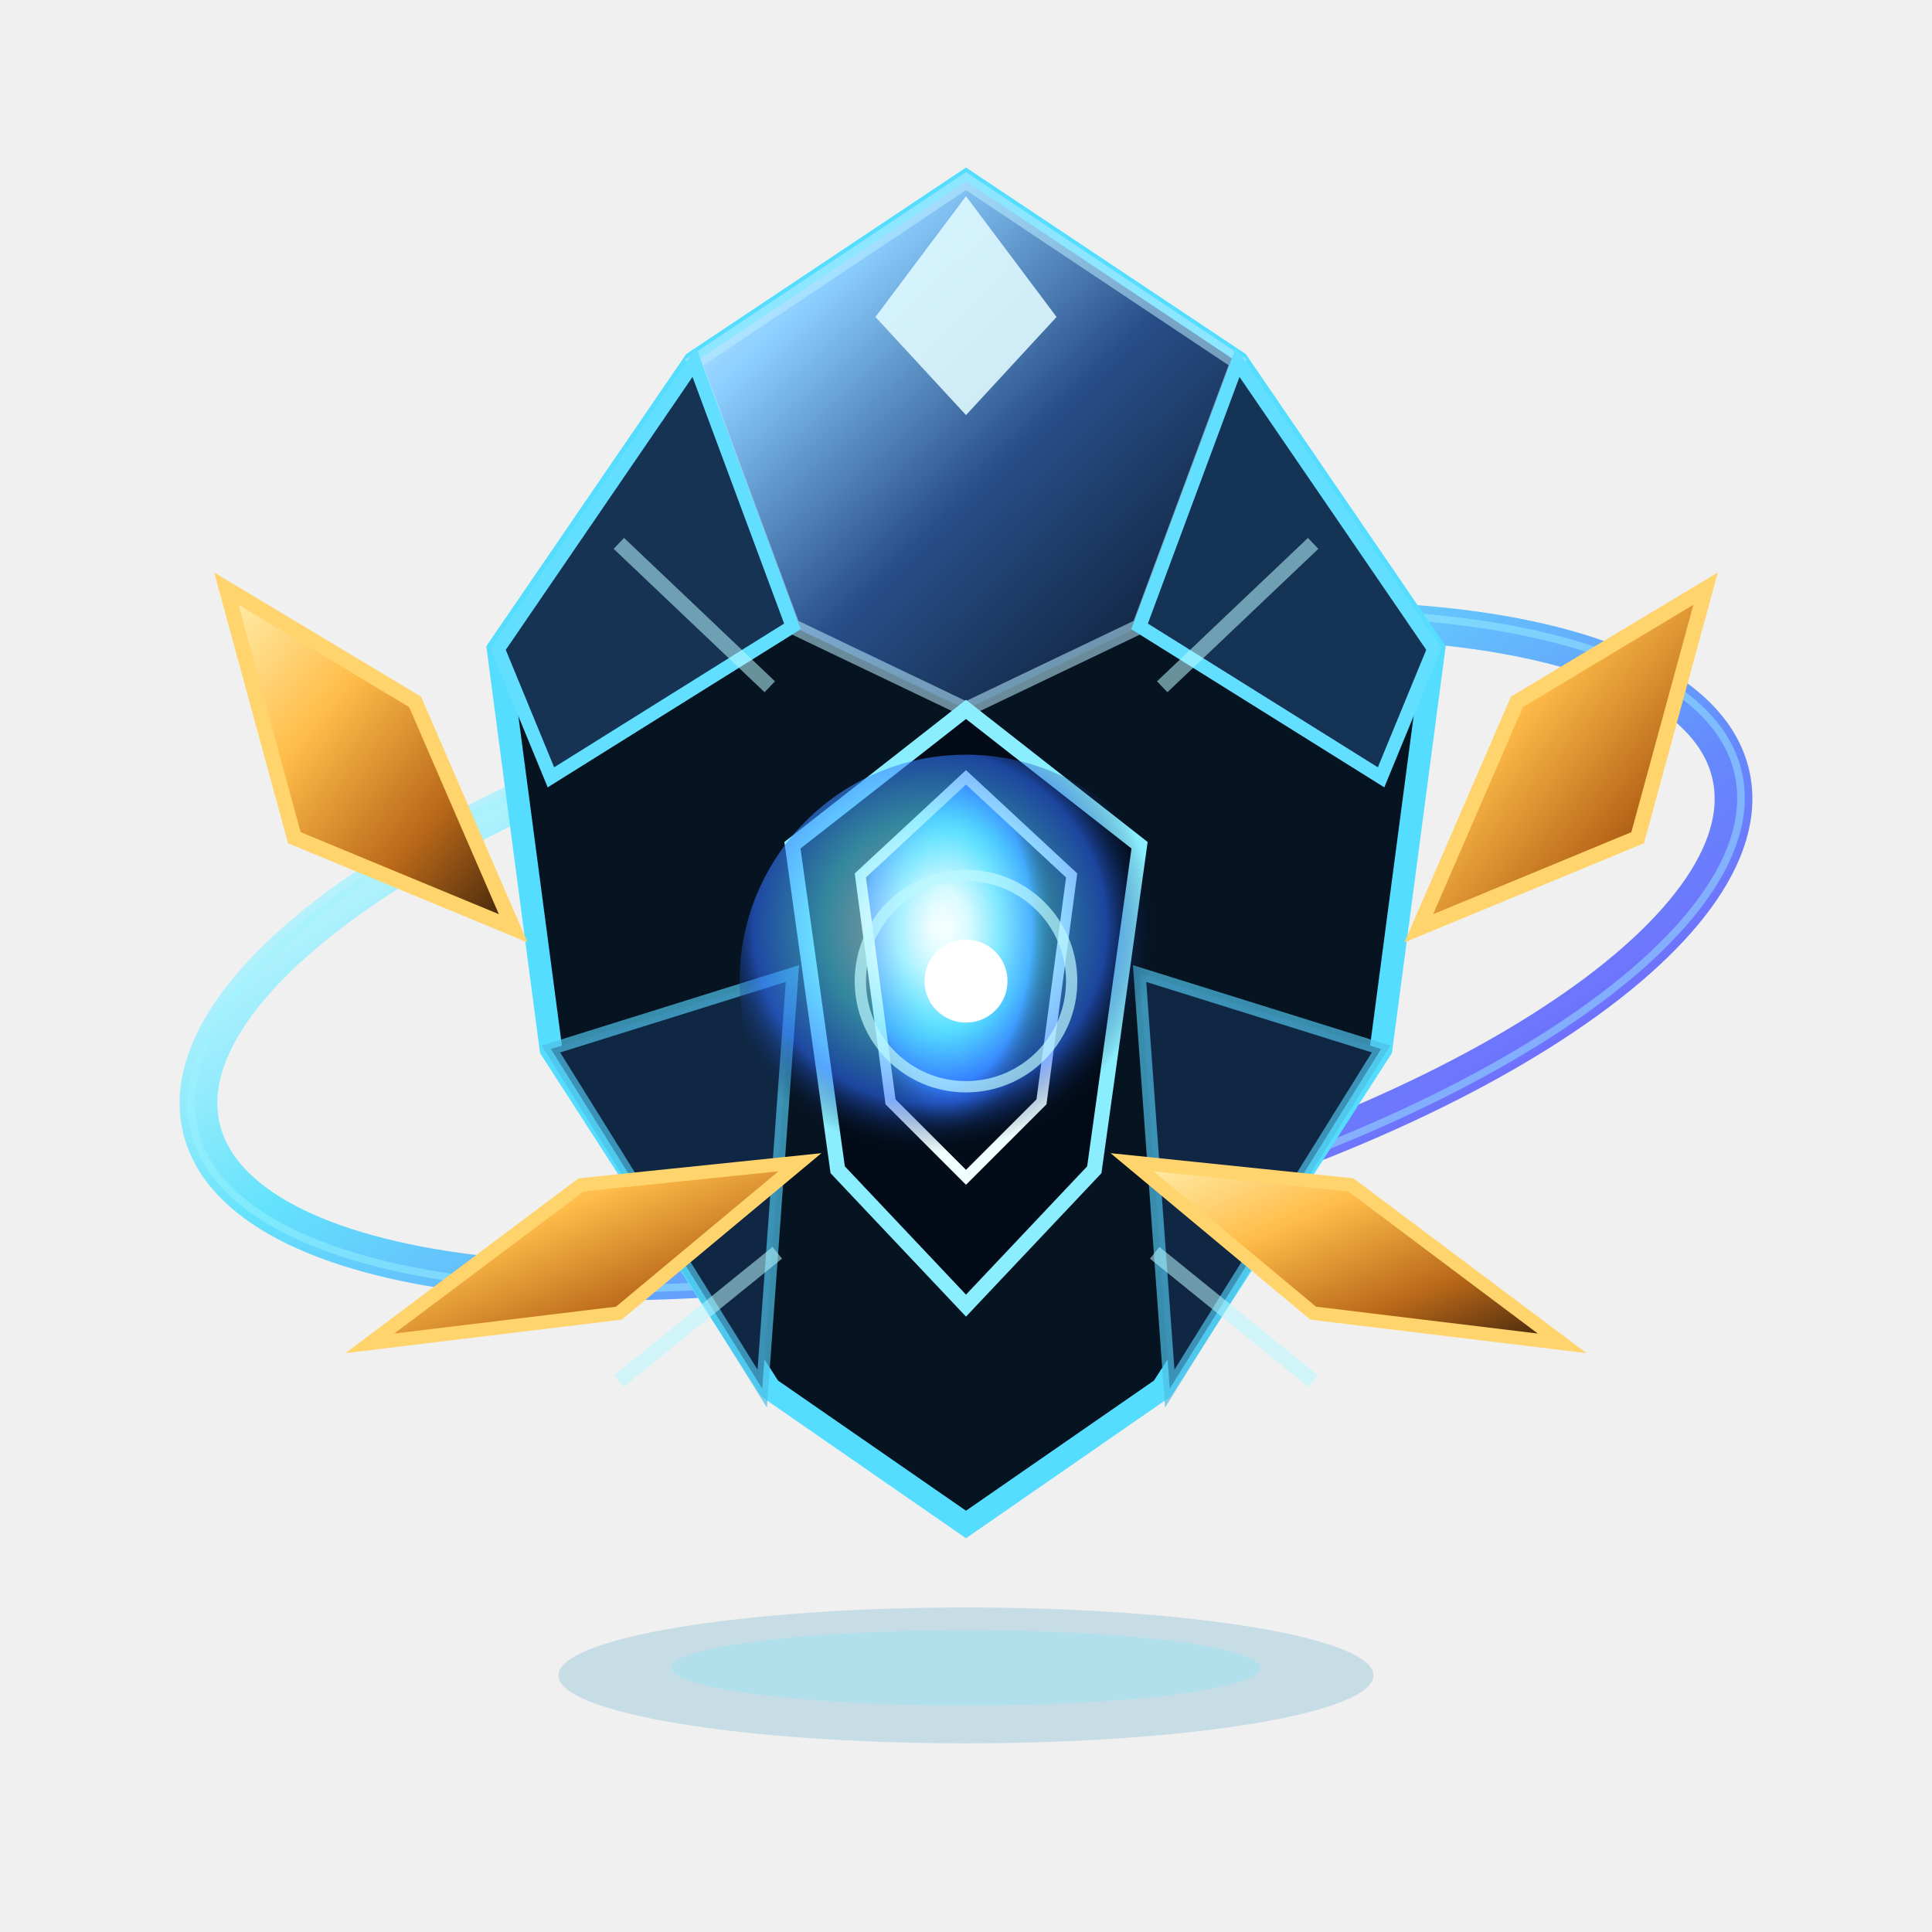
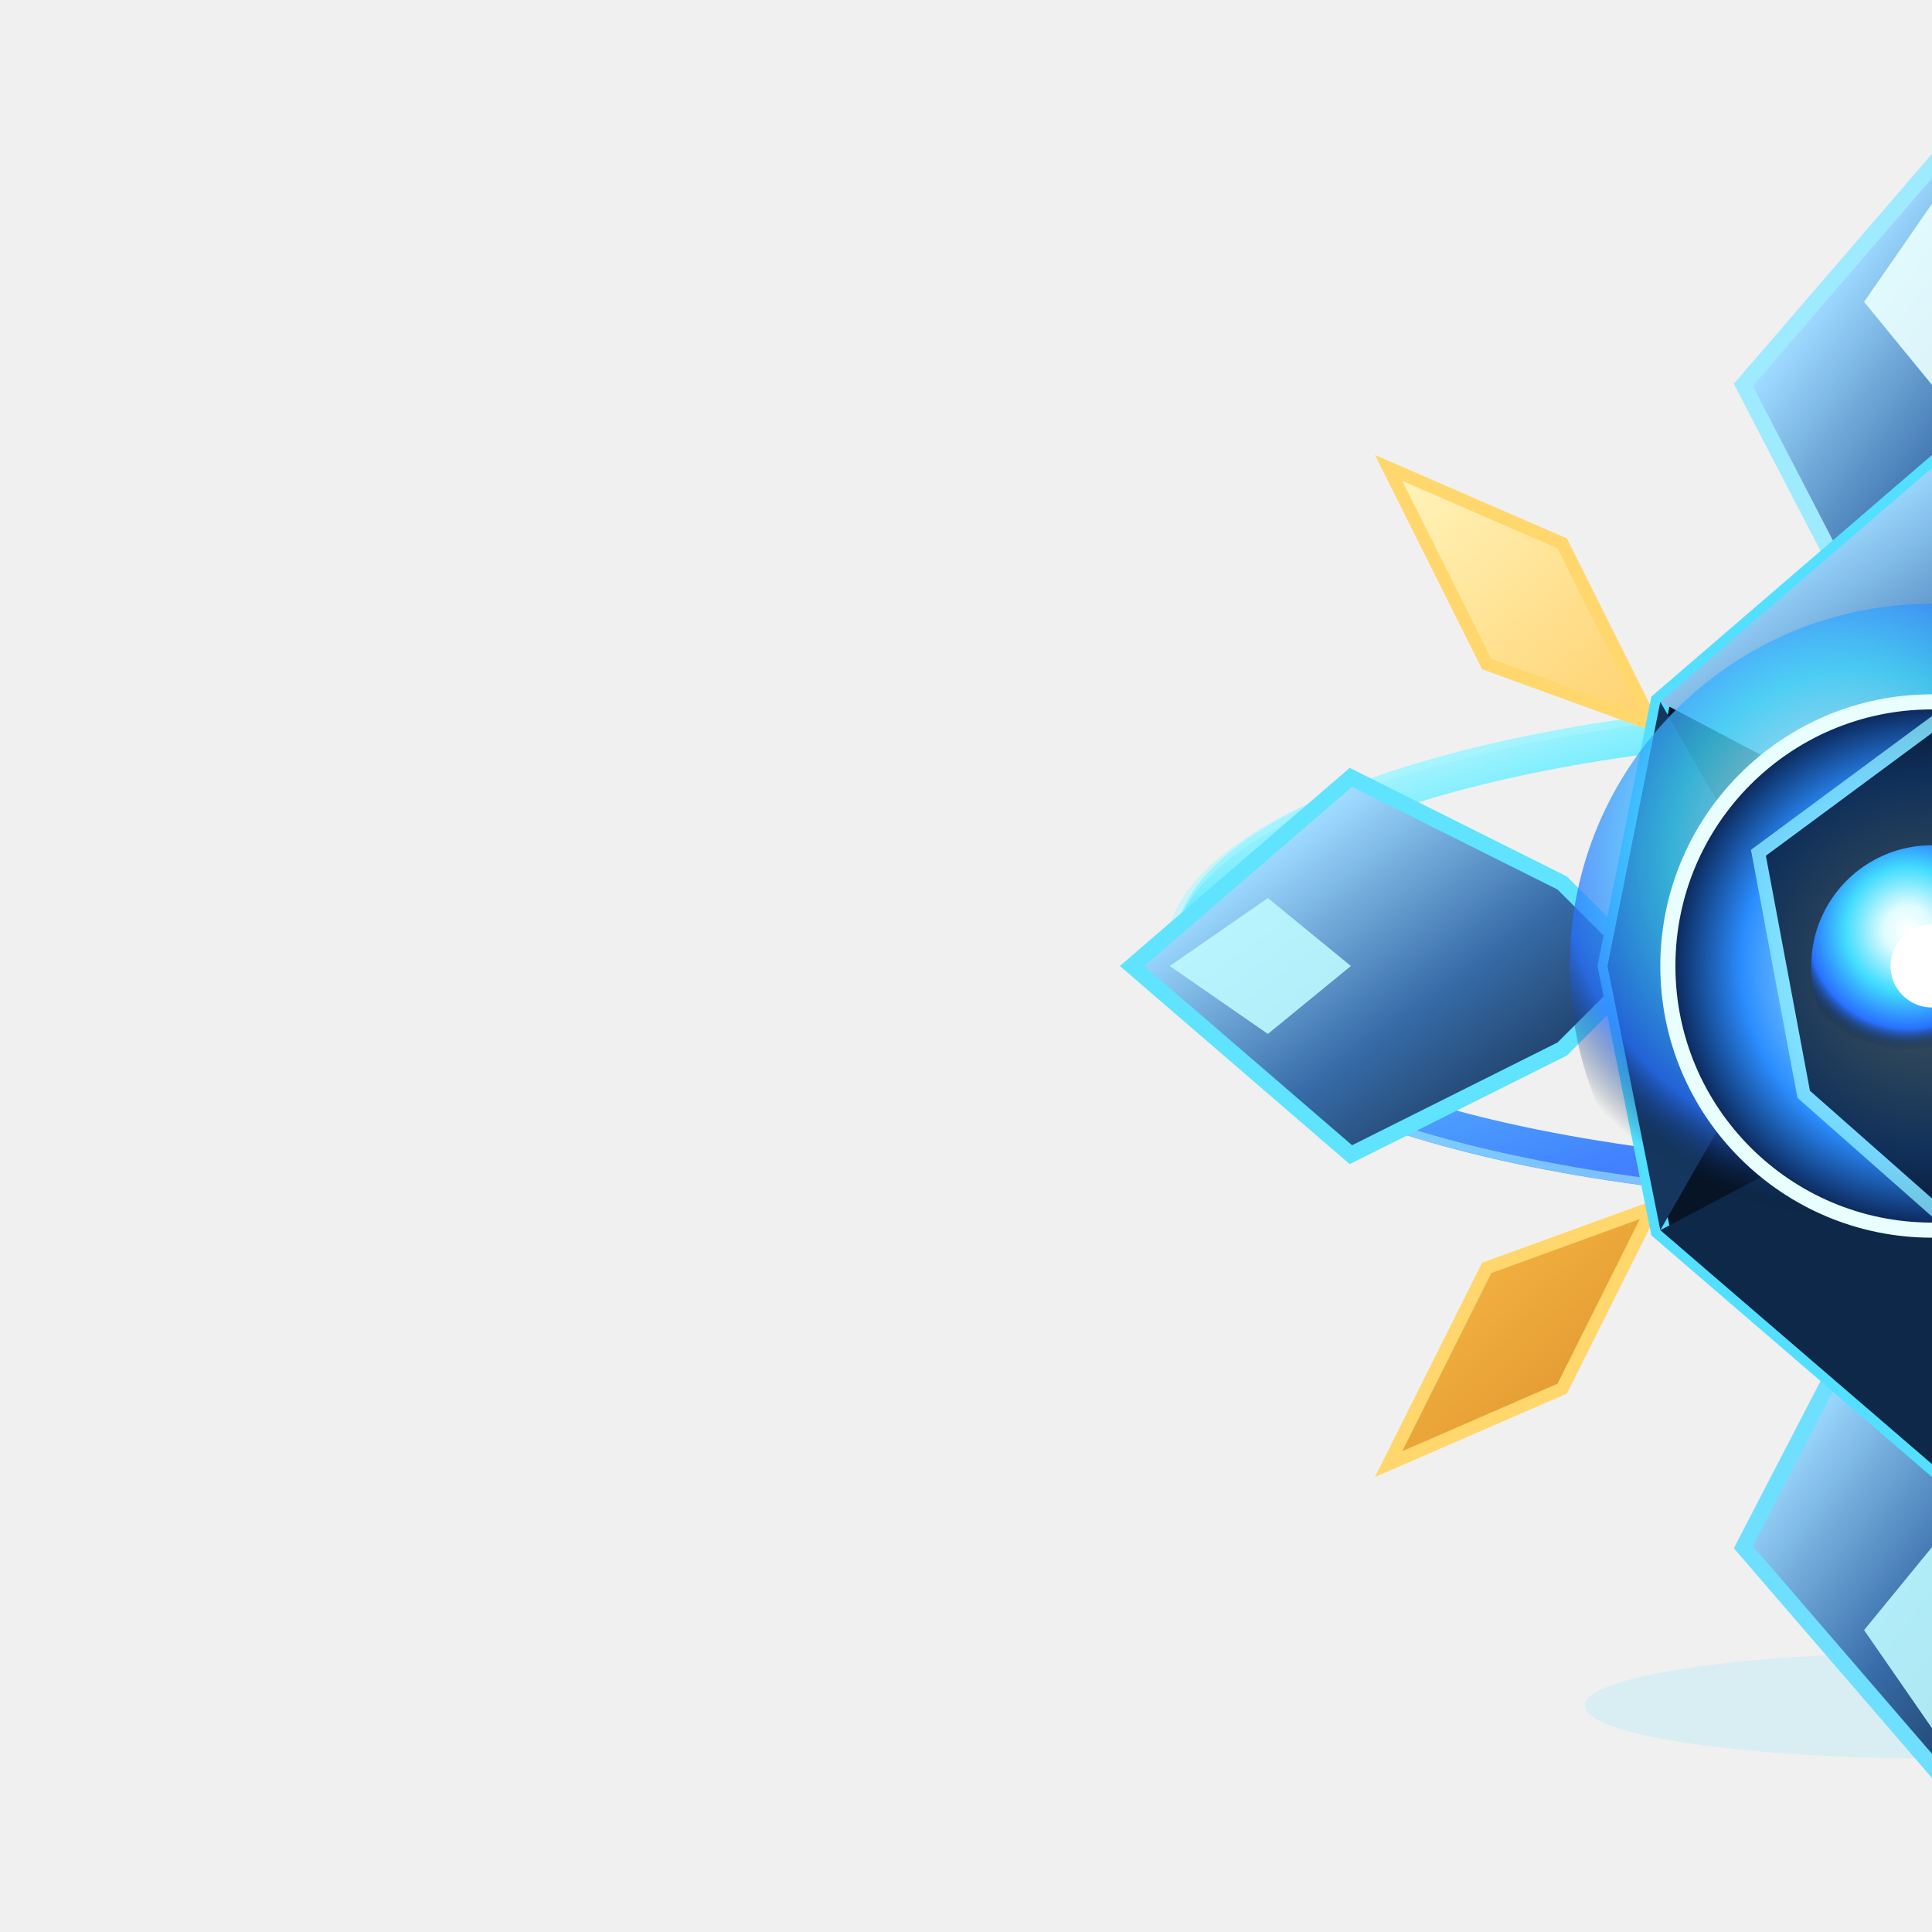
<svg xmlns="http://www.w3.org/2000/svg" viewBox="0 0 256 256">
  <defs>
-     <radialGradient id="core" cx="42%" cy="38%">
-       <stop offset="0" stop-color="#fff" />
-       <stop offset=".18" stop-color="#d9fbff" />
-       <stop offset=".48" stop-color="#55dfff" />
-       <stop offset=".78" stop-color="#2f6fff" />
-       <stop offset="1" stop-color="#07162c" stop-opacity="0" />
+     <radialGradient id="c" cx=".4" cy=".35">
+       <stop stop-color="#fff" />
+       <stop offset=".2" stop-color="#dffcff" />
+       <stop offset=".52" stop-color="#42dcff" />
+       <stop offset=".82" stop-color="#2871ff" />
+       <stop offset="1" stop-color="#08172f" stop-opacity="0" />
    </radialGradient>
-     <linearGradient id="facet" x1="0" y1="0" x2="1" y2="1">
-       <stop stop-color="#e8fbff" />
-       <stop offset=".22" stop-color="#8ccfff" />
-       <stop offset=".55" stop-color="#284e88" />
-       <stop offset="1" stop-color="#071321" />
+     <radialGradient id="ci">
+       <stop stop-color="#fff" />
+       <stop offset=".28" stop-color="#bdf7ff" />
+       <stop offset=".72" stop-color="#2b8dff" />
+       <stop offset="1" stop-color="#09204d" />
+     </radialGradient>
+     <linearGradient id="f" x2="1" y2="1">
+       <stop stop-color="#f2fcff" />
+       <stop offset=".24" stop-color="#9dd9ff" />
+       <stop offset=".58" stop-color="#376ca8" />
+       <stop offset="1" stop-color="#09182e" />
    </linearGradient>
-     <linearGradient id="gold" x1="0" y1="0" x2="1" y2="1">
-       <stop stop-color="#fff0b0" />
-       <stop offset=".35" stop-color="#ffbd4a" />
-       <stop offset=".7" stop-color="#b96819" />
-       <stop offset="1" stop-color="#38200b" />
+     <linearGradient id="g" x2="1" y2="1">
+       <stop stop-color="#fff5bd" />
+       <stop offset=".35" stop-color="#ffc24d" />
+       <stop offset=".75" stop-color="#c87518" />
+       <stop offset="1" stop-color="#4a2508" />
    </linearGradient>
-     <linearGradient id="ring" x1="0" y1="0" x2="1" y2="1">
-       <stop stop-color="#e7ffff" />
-       <stop offset=".35" stop-color="#45dfff" />
-       <stop offset=".72" stop-color="#4774ff" />
-       <stop offset="1" stop-color="#5d3bff" />
+     <linearGradient id="r" x2="1" y2="1">
+       <stop stop-color="#fff" />
+       <stop offset=".22" stop-color="#57eaff" />
+       <stop offset=".62" stop-color="#3377ff" />
+       <stop offset="1" stop-color="#7b45ff" />
    </linearGradient>
  </defs>
-   <g>
-     <ellipse cx="128" cy="222" rx="54" ry="9" fill="#0b86b8" opacity=".18" />
-     <ellipse cx="128" cy="221" rx="39" ry="5" fill="#64eaff" opacity=".22" />
-     <ellipse cx="128" cy="126" rx="104" ry="38" fill="none" stroke="url(#ring)" stroke-width="5" opacity=".82" transform="rotate(-13 128 126)" />
-     <ellipse cx="128" cy="126" rx="105" ry="39" fill="none" stroke="#9df5ff" stroke-width="1" opacity=".45" transform="rotate(-13 128 126)" />
-     <path d="M128 24 164 48 190 86 183 139 154 184 128 202 102 184 73 139 66 86 92 48Z" fill="#061321" stroke="#54ddff" stroke-width="3" />
-     <path d="M128 24 164 48 151 83 128 94 105 83 92 48Z" fill="url(#facet)" stroke="#b9ecff" stroke-opacity=".55" stroke-width="2" />
-     <path d="M92 48 105 83 73 103 66 86Z" fill="#163354" stroke="#62dfff" stroke-width="1.8" />
-     <path d="M164 48 151 83 183 103 190 86Z" fill="#153354" stroke="#62dfff" stroke-width="1.8" />
-     <path d="M73 139 105 129 101 184 73 139Z" fill="#102743" stroke="#4ebfe7" stroke-opacity=".7" stroke-width="1.6" />
-     <path d="M183 139 151 129 155 184 183 139Z" fill="#102743" stroke="#4ebfe7" stroke-opacity=".7" stroke-width="1.6" />
-     <path d="M128 94 151 112 145 155 128 173 111 155 105 112Z" fill="#020b17" stroke="#8beeff" stroke-width="2" />
-     <path d="M128 103 142 116 138 146 128 156 118 146 114 116Z" fill="url(#core)" stroke="#efffff" stroke-width="1.4" />
-     <circle cx="128" cy="130" r="30" fill="url(#core)" opacity=".58" />
-     <path d="M55 93 30 78 39 111 68 123Z" fill="url(#gold)" stroke="#ffd46d" stroke-width="2" />
-     <path d="M201 93 226 78 217 111 188 123Z" fill="url(#gold)" stroke="#ffd46d" stroke-width="2" />
-     <path d="M77 157 49 178 82 174 106 154Z" fill="url(#gold)" stroke="#ffd46d" stroke-width="1.8" />
-     <path d="M179 157 207 178 174 174 150 154Z" fill="url(#gold)" stroke="#ffd46d" stroke-width="1.8" />
-     <path d="M128 26 140 42 128 55 116 42Z" fill="#dffaff" opacity=".9" />
-     <circle cx="128" cy="130" r="5.5" fill="#fff" />
-     <circle cx="128" cy="130" r="14" fill="none" stroke="#bdf8ff" stroke-opacity=".7" stroke-width="1.5" />
-     <path d="M82 72 102 91M174 72 154 91M82 183 103 166M174 183 153 166" stroke="#b7f7ff" stroke-opacity=".55" stroke-width="2" />
+   <g transform="translate(128 0)">
+     <ellipse cx="128" cy="226" rx="46" ry="7" fill="#27dfff" opacity=".12" />
+     <g transform="rotate(0 128 128)">
+       <ellipse cx="128" cy="126" rx="98" ry="31" fill="none" stroke="url(#r)" stroke-width="5" opacity=".92" />
+       <ellipse cx="128" cy="126" rx="101" ry="33" fill="none" stroke="#aaf6ff" opacity=".55" />
+     </g>
+     <g transform="rotate(0 128 128)">
+       <path d="M128 22 153 51 139 78 128 89 117 78 103 51Z" fill="url(#f)" stroke="#9eeaff" stroke-width="2.1" />
+       <path d="M128 234 103 205 117 178 128 167 139 178 153 205Z" fill="url(#f)" stroke="#6fdfff" stroke-width="2.1" />
+       <path d="M22 128 51 103 79 117 90 128 79 139 51 153Z" fill="url(#f)" stroke="#5fe3ff" stroke-width="2.1" />
+       <path d="M234 128 205 103 177 117 166 128 177 139 205 153Z" fill="url(#f)" stroke="#5fe3ff" stroke-width="2.1" />
+       <path d="M56 62 79 72 91 96 69 88Z M200 62 177 72 165 96 187 88Z M56 194 79 184 91 160 69 168Z M200 194 177 184 165 160 187 168Z" fill="url(#g)" stroke="#ffd76c" stroke-width="1.7" />
+       <path d="M128 62 164 93 171 128 164 163 128 194 92 163 85 128 92 93Z" fill="#061426" stroke="#53dfff" stroke-width="2.6" />
+       <path d="M128 62 164 93 128 112 92 93Z" fill="url(#f)" />
+       <path d="M92 93 112 128 92 163 85 128Z" fill="#15375f" />
+       <path d="M164 93 171 128 164 163 144 128Z" fill="#1d4a7b" />
+       <path d="M92 163 128 144 164 163 128 194Z" fill="#0d2848" />
+     </g>
+     <g transform="scale(1)" transform-origin="128px 128px">
+       <circle cx="128" cy="128" r="48" fill="url(#c)" opacity=".74" />
+       <circle cx="128" cy="128" r="35" fill="url(#ci)" stroke="#e9ffff" stroke-width="2" />
+       <path d="M128 96 151 113 145 145 128 160 111 145 105 113Z" fill="#061326" opacity=".76" stroke="#8defff" stroke-width="1.8" />
+       <circle cx="128" cy="128" r="16" fill="url(#c)" />
+       <circle cx="128" cy="128" r="5.5" fill="#fff" />
+     </g>
+     <g opacity=".9">
+       <path d="M128 27 137 40 128 51 119 40Z" fill="#eaffff" />
+       <path d="M229 128 216 137 205 128 216 119Z" fill="#bdf8ff" />
+       <path d="M128 229 119 216 128 205 137 216Z" fill="#bdf8ff" />
+       <path d="M27 128 40 119 51 128 40 137Z" fill="#bdf8ff" />
+     </g>
  </g>
</svg>
